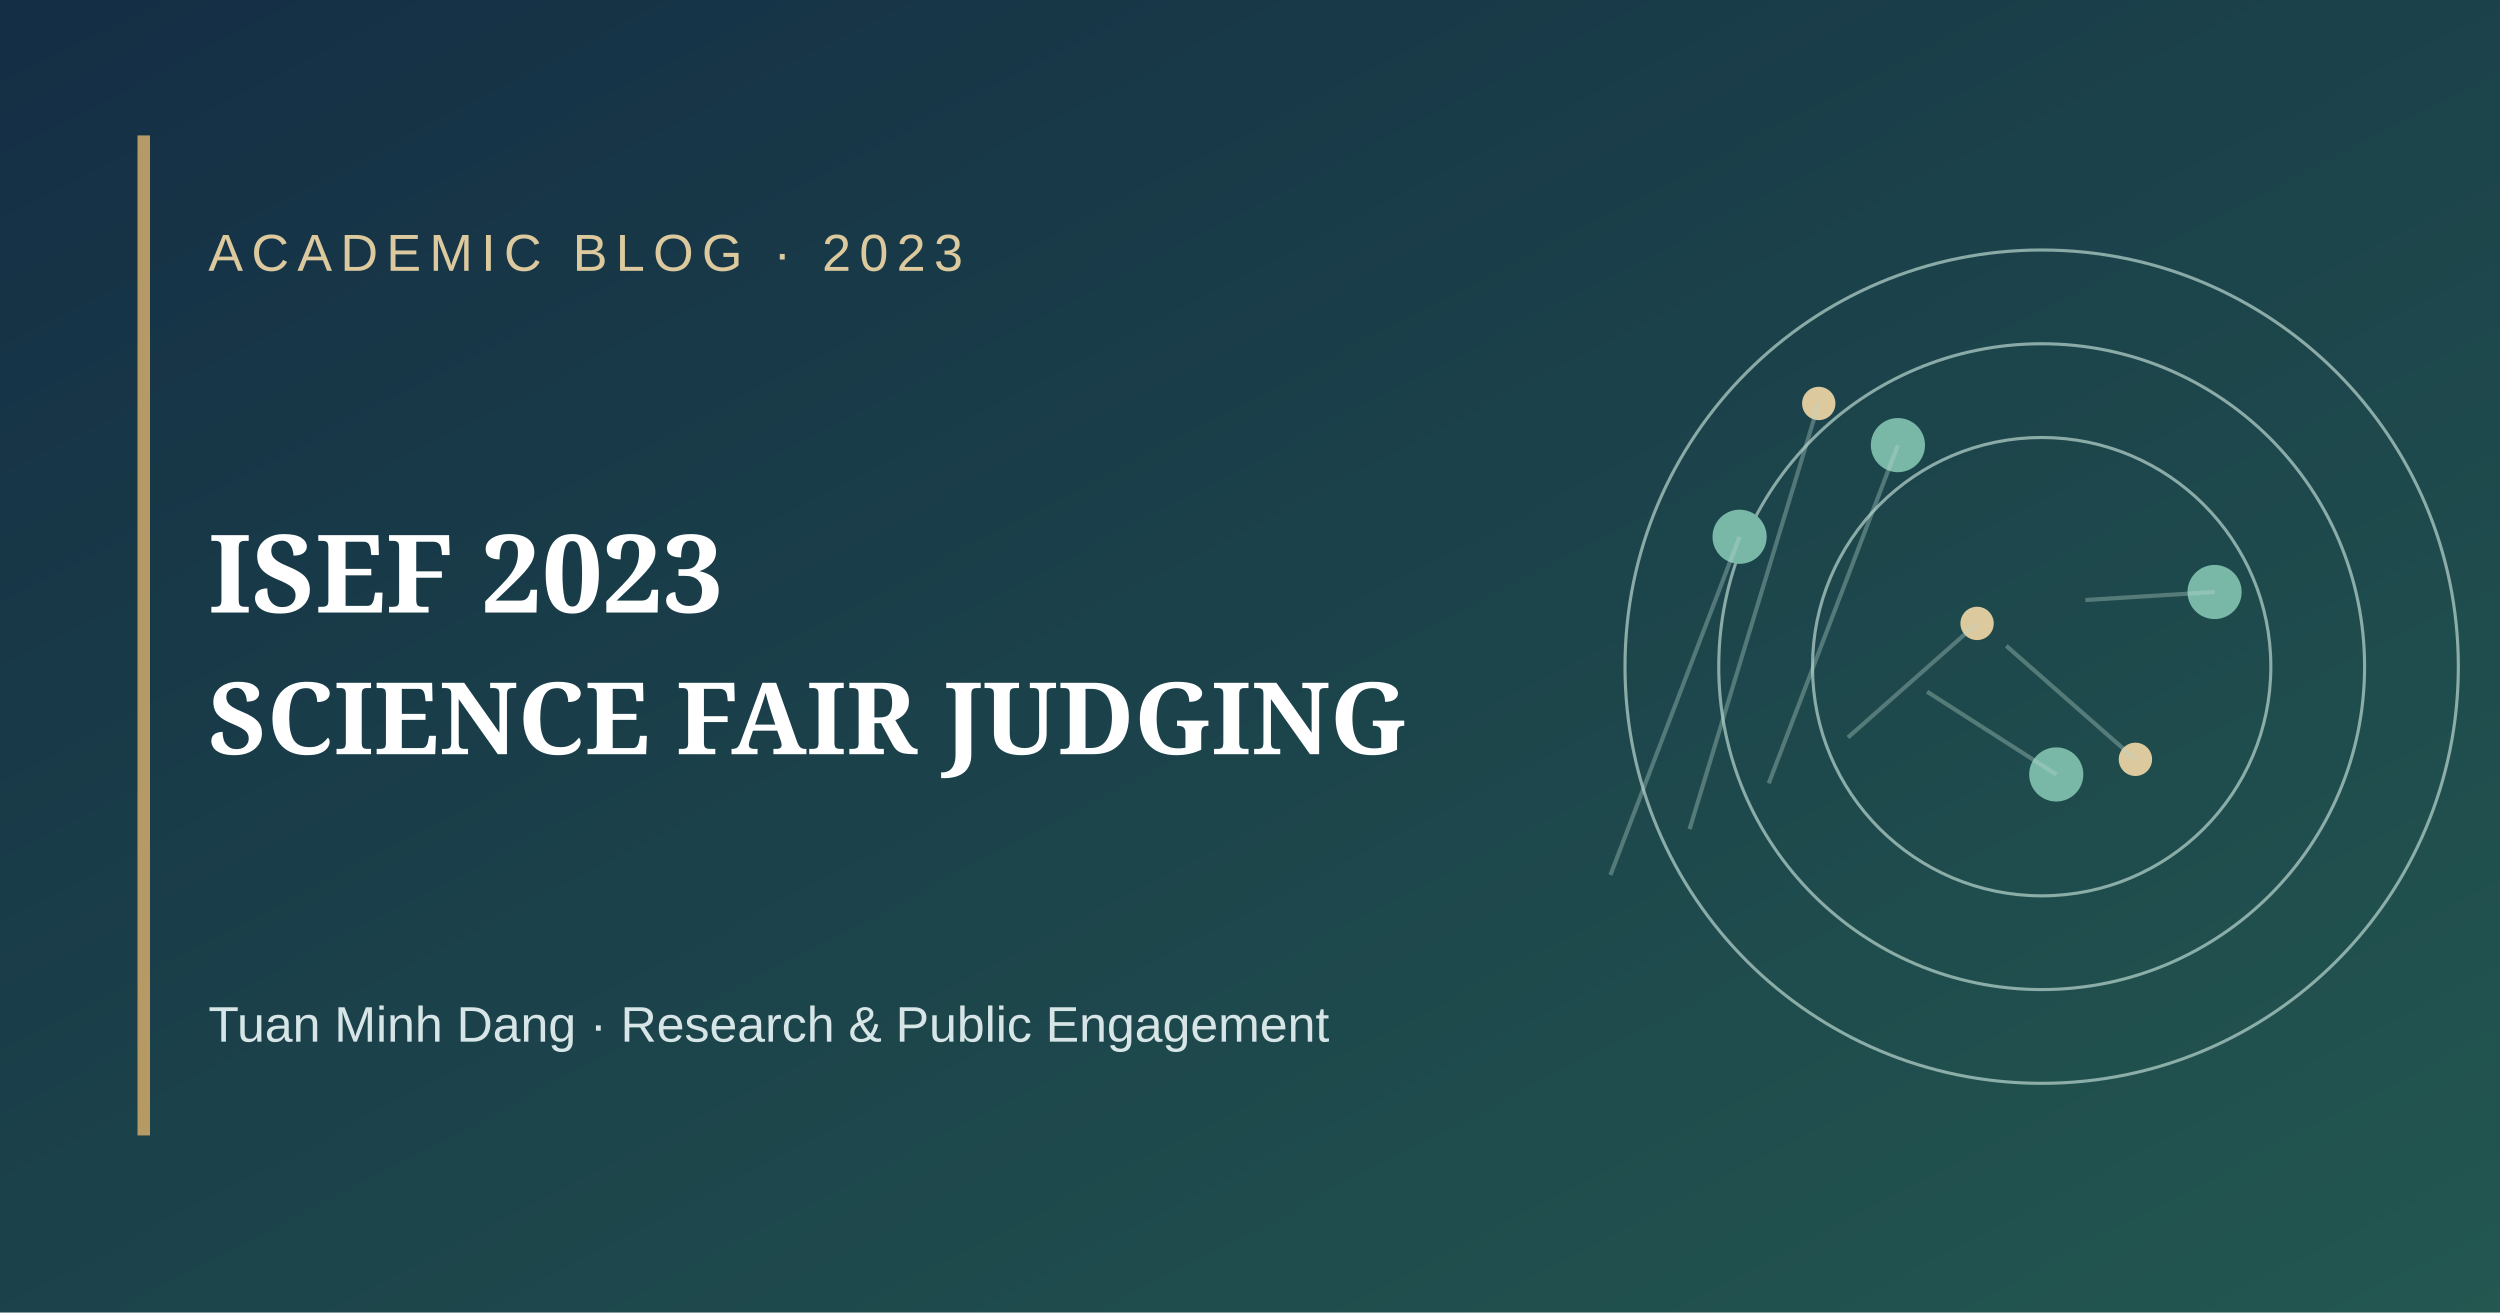
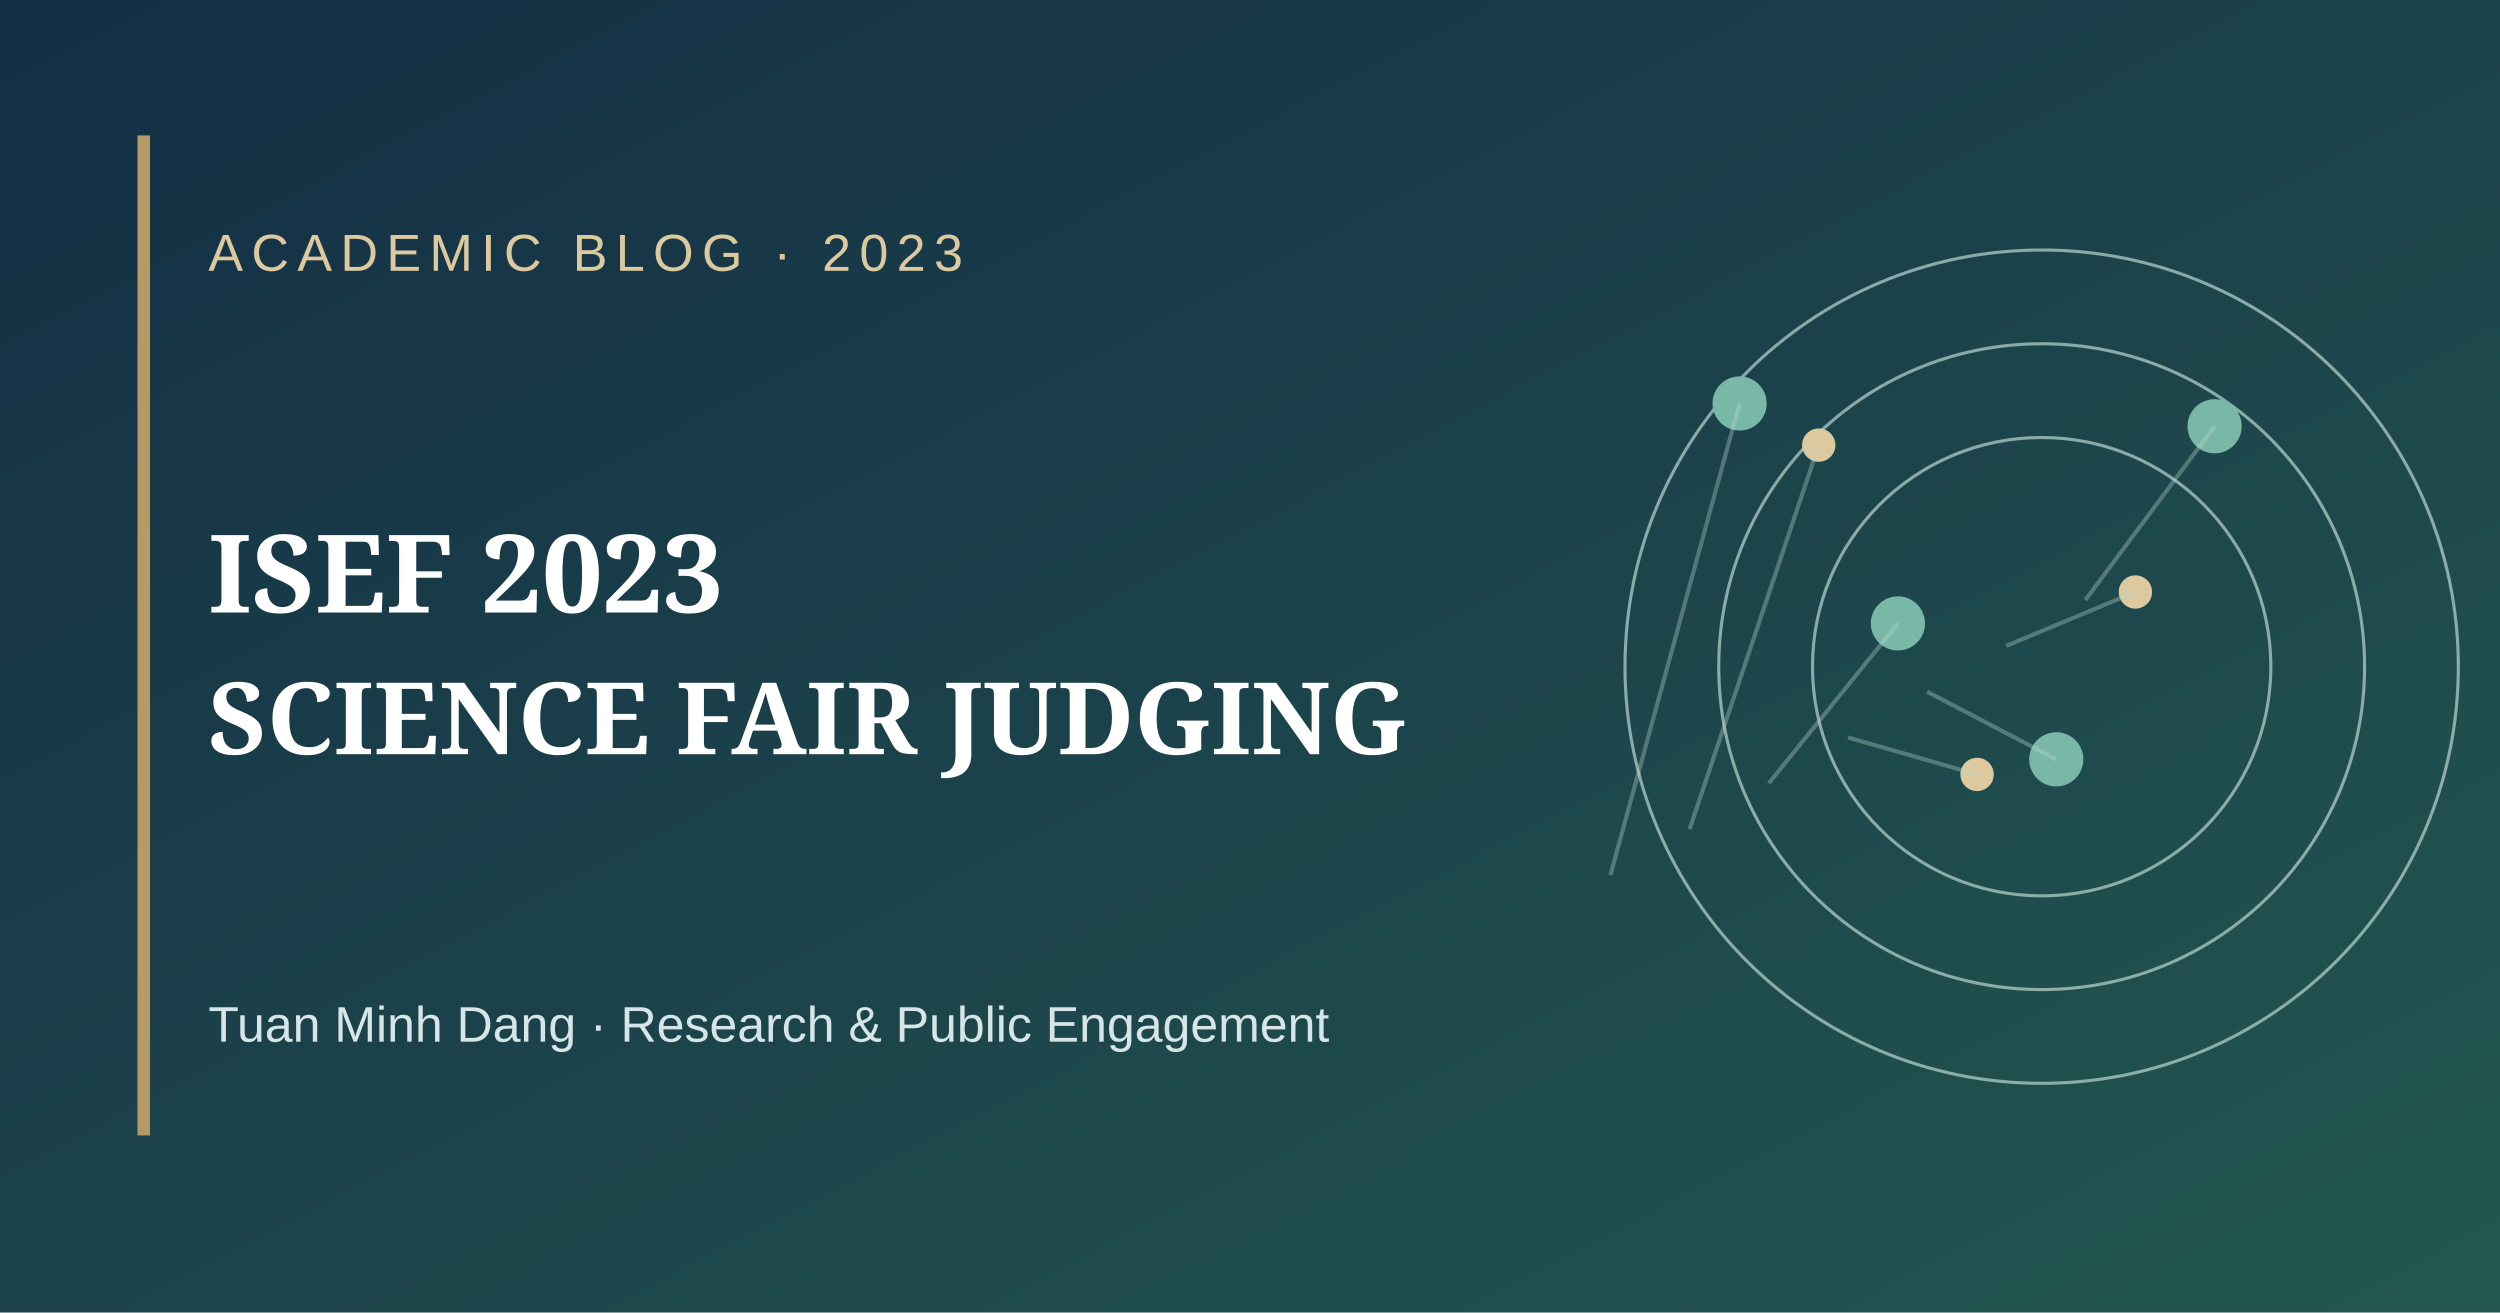
<svg xmlns="http://www.w3.org/2000/svg" width="1200" height="630" viewBox="0 0 1200 630">
  <defs>
    <linearGradient id="g" x2="1" y2="1">
      <stop stop-color="#142e45" />
      <stop offset="1" stop-color="#235750" />
    </linearGradient>
  </defs>
  <rect width="1200" height="630" fill="url(#g)" />
  <rect x="66" y="65" width="6" height="480" fill="#b69a65" />
  <g opacity=".7" fill="none" stroke="#b9d6ce" stroke-width="1.5">
    <circle cx="980" cy="320" r="155" />
    <circle cx="980" cy="320" r="200" />
    <circle cx="980" cy="320" r="110" />
  </g>
-   <circle cx="835" cy="257.649" r="13" fill="#79b8a7" />
-   <path d="M835 257.649 L773 420" stroke="#b9d6ce" stroke-opacity=".35" stroke-width="2" />
-   <circle cx="873" cy="193.667" r="8" fill="#dcca9e" />
-   <path d="M873 193.667 L811 398" stroke="#b9d6ce" stroke-opacity=".35" stroke-width="2" />
-   <circle cx="911" cy="213.656" r="13" fill="#79b8a7" />
-   <path d="M911 213.656 L849 376" stroke="#b9d6ce" stroke-opacity=".35" stroke-width="2" />
-   <circle cx="949" cy="299.238" r="8" fill="#dcca9e" />
-   <path d="M949 299.238 L887 354" stroke="#b9d6ce" stroke-opacity=".35" stroke-width="2" />
-   <circle cx="987" cy="371.73" r="13" fill="#79b8a7" />
-   <path d="M987 371.73 L925 332" stroke="#b9d6ce" stroke-opacity=".35" stroke-width="2" />
-   <circle cx="1025" cy="364.482" r="8" fill="#dcca9e" />
-   <path d="M1025 364.482 L963 310" stroke="#b9d6ce" stroke-opacity=".35" stroke-width="2" />
-   <circle cx="1063" cy="284.159" r="13" fill="#79b8a7" />
-   <path d="M1063 284.159 L1001 288" stroke="#b9d6ce" stroke-opacity=".35" stroke-width="2" />
+   <circle cx="835" cy="193.667" r="13" fill="#79b8a7" />
+   <path d="M835 193.667 L773 420" stroke="#b9d6ce" stroke-opacity=".35" stroke-width="2" />
+   <circle cx="873" cy="213.656" r="8" fill="#dcca9e" />
+   <path d="M873 213.656 L811 398" stroke="#b9d6ce" stroke-opacity=".35" stroke-width="2" />
+   <circle cx="911" cy="299.238" r="13" fill="#79b8a7" />
+   <path d="M911 299.238 L849 376" stroke="#b9d6ce" stroke-opacity=".35" stroke-width="2" />
+   <circle cx="949" cy="371.73" r="8" fill="#dcca9e" />
+   <path d="M949 371.73 L887 354" stroke="#b9d6ce" stroke-opacity=".35" stroke-width="2" />
+   <circle cx="987" cy="364.482" r="13" fill="#79b8a7" />
+   <path d="M987 364.482 L925 332" stroke="#b9d6ce" stroke-opacity=".35" stroke-width="2" />
+   <circle cx="1025" cy="284.159" r="8" fill="#dcca9e" />
+   <path d="M1025 284.159 L963 310" stroke="#b9d6ce" stroke-opacity=".35" stroke-width="2" />
+   <circle cx="1063" cy="204.609" r="13" fill="#79b8a7" />
+   <path d="M1063 204.609 L1001 288" stroke="#b9d6ce" stroke-opacity=".35" stroke-width="2" />
  <text x="100" y="130" fill="#dcca9e" font-family="Arial,sans-serif" font-size="25" letter-spacing="4">ACADEMIC BLOG · 2023</text>
  <text x="100" y="294" fill="white" font-family="Georgia,serif" font-size="52" font-weight="bold">ISEF 2023</text>
  <text x="100" y="362" fill="white" font-family="Georgia,serif" font-size="48" font-weight="bold">SCIENCE FAIR JUDGING</text>
  <text x="100" y="500" fill="#d7e5e7" font-family="Arial,sans-serif" font-size="24">Tuan Minh Dang · Research &amp; Public Engagement</text>
</svg>
